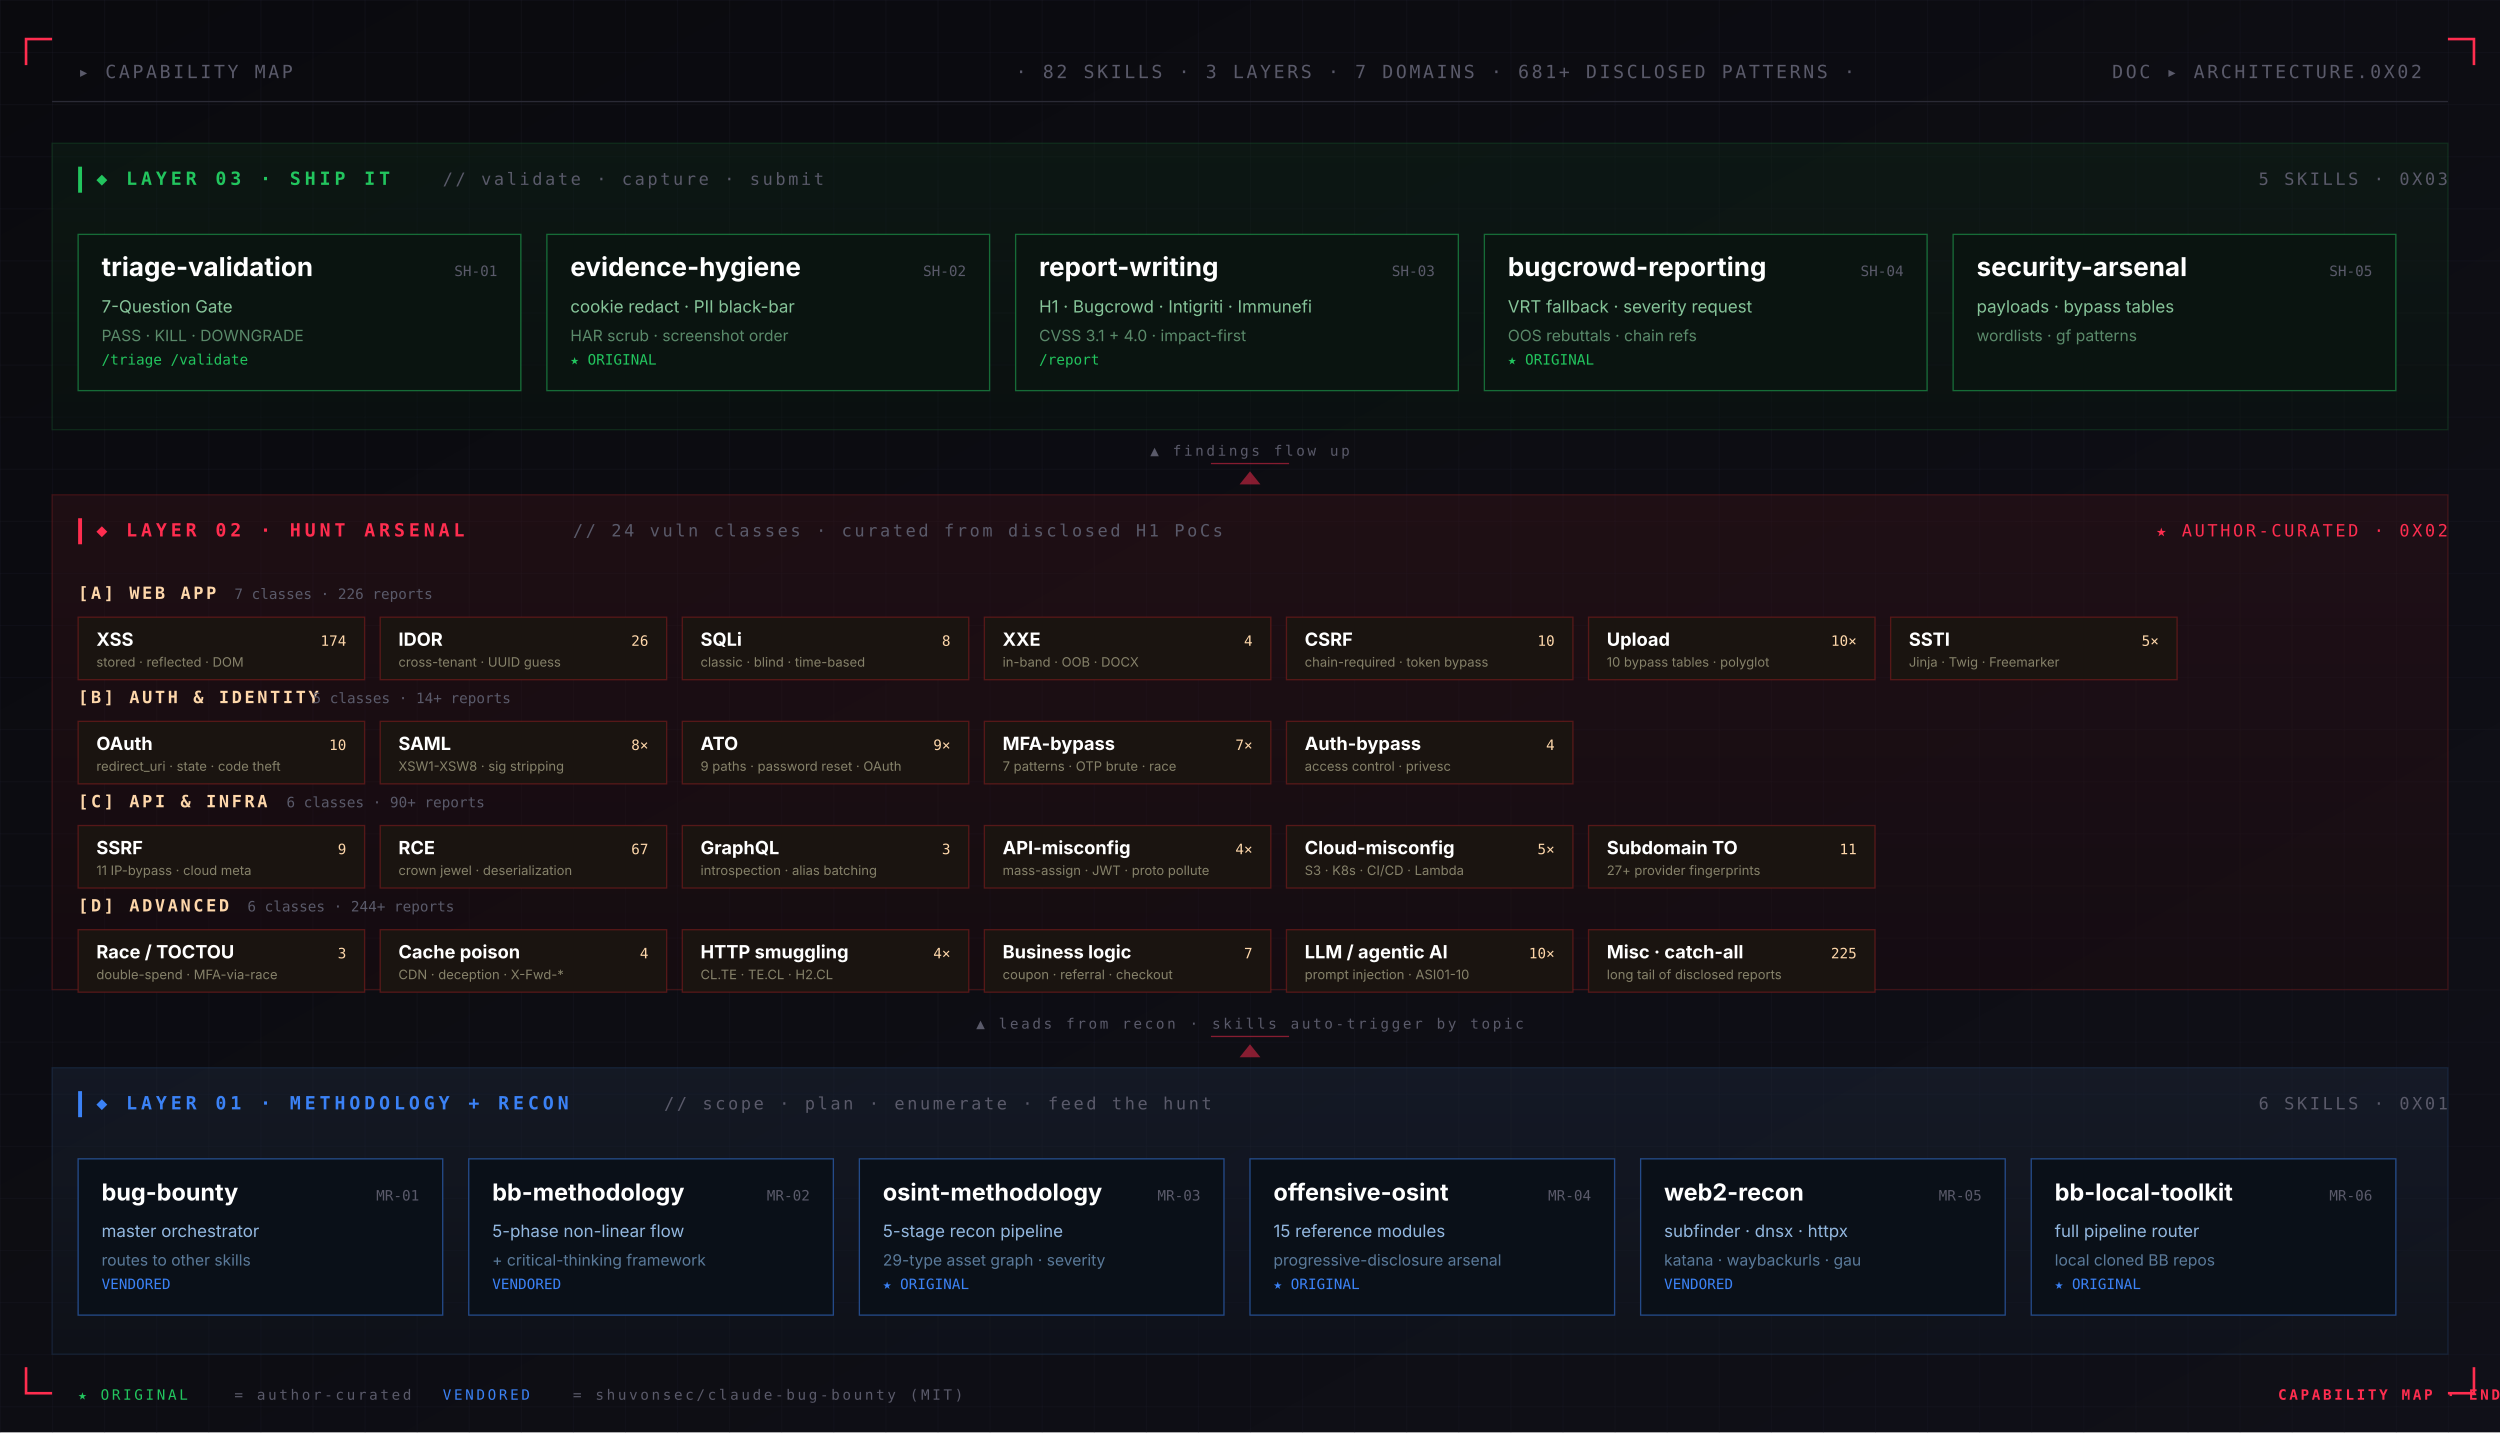
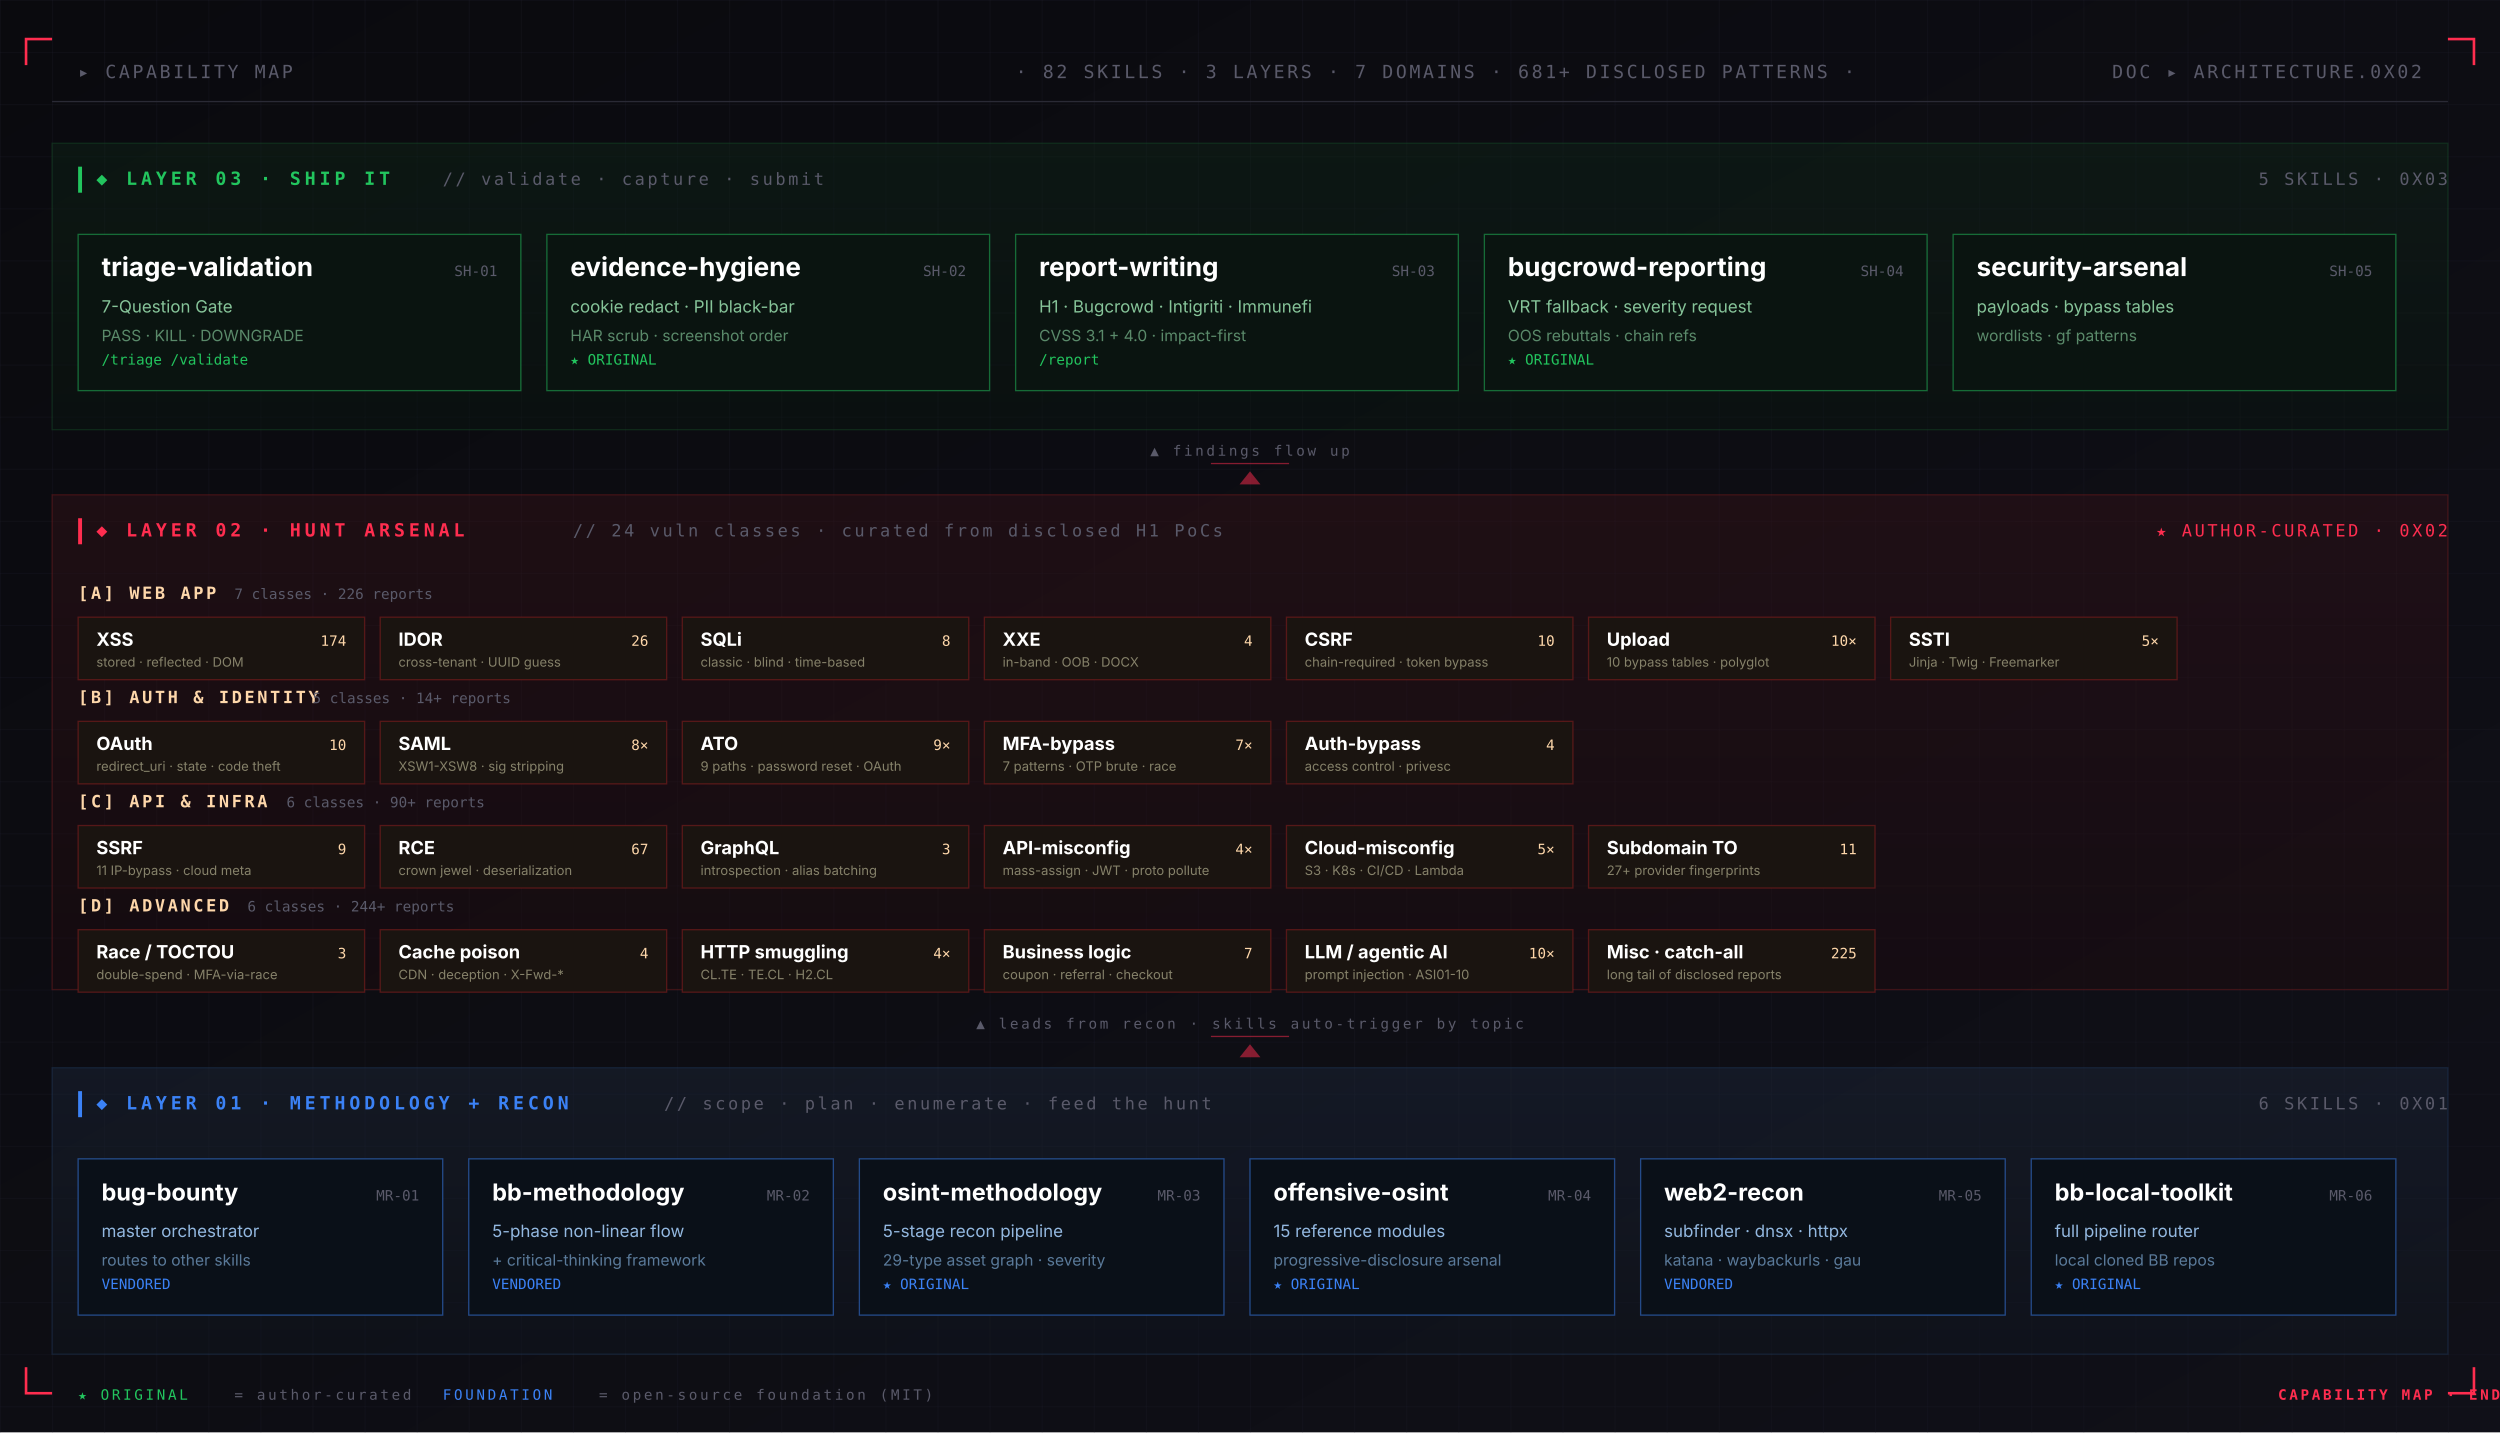
<svg xmlns="http://www.w3.org/2000/svg" viewBox="0 0 1920 1100" width="1920" height="1100" role="img" aria-label="NYX Security Intelligence Engine Capability Map — 3-layer architecture with 82 skills">
  <defs>
    <linearGradient id="cm-bg" x1="0" y1="0" x2="1" y2="1">
      <stop offset="0%" stop-color="#0a0a0e" />
      <stop offset="100%" stop-color="#101018" />
    </linearGradient>
    <pattern id="cm-grid" width="40" height="40" patternUnits="userSpaceOnUse">
      <path d="M 40 0 L 0 0 0 40" fill="none" stroke="#1a1a26" stroke-width="0.5" />
    </pattern>
    <filter id="cm-glow" x="-50%" y="-50%" width="200%" height="200%">
      <feGaussianBlur stdDeviation="3" result="b" />
      <feMerge>
        <feMergeNode in="b" />
        <feMergeNode in="SourceGraphic" />
      </feMerge>
    </filter>
    <linearGradient id="layer-1-bg" x1="0" y1="0" x2="0" y2="1">
      <stop offset="0%" stop-color="#1e2a3e" stop-opacity="0.4" />
      <stop offset="100%" stop-color="#0f1620" stop-opacity="0.4" />
    </linearGradient>
    <linearGradient id="layer-2-bg" x1="0" y1="0" x2="0" y2="1">
      <stop offset="0%" stop-color="#3a1218" stop-opacity="0.4" />
      <stop offset="100%" stop-color="#1f0a0d" stop-opacity="0.4" />
    </linearGradient>
    <linearGradient id="layer-3-bg" x1="0" y1="0" x2="0" y2="1">
      <stop offset="0%" stop-color="#0e2818" stop-opacity="0.4" />
      <stop offset="100%" stop-color="#08160e" stop-opacity="0.4" />
    </linearGradient>
  </defs>
  <rect width="1920" height="1100" fill="url(#cm-bg)" />
  <rect width="1920" height="1100" fill="url(#cm-grid)" />
  <g stroke="#ff2d4f" stroke-width="2" fill="none">
    <path d="M 40 30 L 20 30 L 20 50" />
    <path d="M 1880 30 L 1900 30 L 1900 50" />
    <path d="M 40 1070 L 20 1070 L 20 1050" />
    <path d="M 1880 1070 L 1900 1070 L 1900 1050" />
  </g>
  <g font-family="ui-monospace, 'SF Mono', Menlo, monospace" font-size="14" fill="#5a5a6a" letter-spacing="2">
    <text x="60" y="60">▸ CAPABILITY MAP</text>
    <text x="780" y="60">· 82 SKILLS · 3 LAYERS · 7 DOMAINS · 681+ DISCLOSED PATTERNS ·</text>
    <text x="1860" y="60" text-anchor="end">DOC ▸ ARCHITECTURE.0X02</text>
  </g>
  <line x1="40" y1="78" x2="1880" y2="78" stroke="#2a2a35" stroke-width="1" />
  <g transform="translate(0, 110)">
    <rect x="40" y="0" width="1840" height="220" fill="url(#layer-3-bg)" stroke="#16542a" stroke-width="1" stroke-opacity="0.4" />
    <g transform="translate(60, 32)">
      <rect x="0" y="-14" width="3" height="20" fill="#22c55e" />
      <text x="14" y="0" font-family="ui-monospace, monospace" font-size="14" fill="#22c55e" letter-spacing="3" font-weight="700">◆ LAYER 03 · SHIP IT</text>
      <text x="280" y="0" font-family="ui-monospace, monospace" font-size="13" fill="#5a5a6a" letter-spacing="2">// validate · capture · submit</text>
      <text x="1820" y="0" text-anchor="end" font-family="ui-monospace, monospace" font-size="13" fill="#5a5a6a" letter-spacing="2">5 SKILLS · 0X03</text>
    </g>
    <g font-family="-apple-system, BlinkMacSystemFont, sans-serif">
      <g transform="translate(60, 70)">
        <rect width="340" height="120" fill="#0a1410" stroke="#22c55e" stroke-width="1" stroke-opacity="0.5" />
        <text x="18" y="32" font-size="20" font-weight="700" fill="#ffffff">triage-validation</text>
        <text x="322" y="32" text-anchor="end" font-size="11" font-family="ui-monospace, monospace" fill="#5a5a6a">SH-01</text>
        <text x="18" y="60" font-size="13" fill="#86c499">7-Question Gate</text>
        <text x="18" y="82" font-size="12" fill="#5a8a6a">PASS · KILL · DOWNGRADE</text>
        <text x="18" y="100" font-size="11" font-family="ui-monospace, monospace" fill="#22c55e">/triage  /validate</text>
      </g>
      <g transform="translate(420, 70)">
        <rect width="340" height="120" fill="#0a1410" stroke="#22c55e" stroke-width="1" stroke-opacity="0.5" />
        <text x="18" y="32" font-size="20" font-weight="700" fill="#ffffff">evidence-hygiene</text>
        <text x="322" y="32" text-anchor="end" font-size="11" font-family="ui-monospace, monospace" fill="#5a5a6a">SH-02</text>
        <text x="18" y="60" font-size="13" fill="#86c499">cookie redact · PII black-bar</text>
        <text x="18" y="82" font-size="12" fill="#5a8a6a">HAR scrub · screenshot order</text>
        <text x="18" y="100" font-size="11" font-family="ui-monospace, monospace" fill="#22c55e">★ ORIGINAL</text>
      </g>
      <g transform="translate(780, 70)">
        <rect width="340" height="120" fill="#0a1410" stroke="#22c55e" stroke-width="1" stroke-opacity="0.5" />
        <text x="18" y="32" font-size="20" font-weight="700" fill="#ffffff">report-writing</text>
        <text x="322" y="32" text-anchor="end" font-size="11" font-family="ui-monospace, monospace" fill="#5a5a6a">SH-03</text>
        <text x="18" y="60" font-size="13" fill="#86c499">H1 · Bugcrowd · Intigriti · Immunefi</text>
        <text x="18" y="82" font-size="12" fill="#5a8a6a">CVSS 3.1 + 4.0 · impact-first</text>
        <text x="18" y="100" font-size="11" font-family="ui-monospace, monospace" fill="#22c55e">/report</text>
      </g>
      <g transform="translate(1140, 70)">
        <rect width="340" height="120" fill="#0a1410" stroke="#22c55e" stroke-width="1" stroke-opacity="0.5" />
        <text x="18" y="32" font-size="20" font-weight="700" fill="#ffffff">bugcrowd-reporting</text>
        <text x="322" y="32" text-anchor="end" font-size="11" font-family="ui-monospace, monospace" fill="#5a5a6a">SH-04</text>
        <text x="18" y="60" font-size="13" fill="#86c499">VRT fallback · severity request</text>
        <text x="18" y="82" font-size="12" fill="#5a8a6a">OOS rebuttals · chain refs</text>
        <text x="18" y="100" font-size="11" font-family="ui-monospace, monospace" fill="#22c55e">★ ORIGINAL</text>
      </g>
      <g transform="translate(1500, 70)">
        <rect width="340" height="120" fill="#0a1410" stroke="#22c55e" stroke-width="1" stroke-opacity="0.5" />
        <text x="18" y="32" font-size="20" font-weight="700" fill="#ffffff">security-arsenal</text>
        <text x="322" y="32" text-anchor="end" font-size="11" font-family="ui-monospace, monospace" fill="#5a5a6a">SH-05</text>
        <text x="18" y="60" font-size="13" fill="#86c499">payloads · bypass tables</text>
        <text x="18" y="82" font-size="12" fill="#5a8a6a">wordlists · gf patterns</text>
      </g>
    </g>
  </g>
  <g transform="translate(960, 350)">
    <text x="0" y="0" text-anchor="middle" font-family="ui-monospace, monospace" font-size="11" fill="#5a5a6a" letter-spacing="2">▲ findings flow up</text>
    <line x1="-30" y1="6" x2="30" y2="6" stroke="#ff2d4f" stroke-width="1" stroke-opacity="0.5" />
    <path d="M 0 12 L -8 22 L 8 22 Z" fill="#ff2d4f" fill-opacity="0.5" />
  </g>
  <g transform="translate(0, 380)">
    <rect x="40" y="0" width="1840" height="380" fill="url(#layer-2-bg)" stroke="#7f1d1d" stroke-width="1" stroke-opacity="0.4" />
    <g transform="translate(60, 32)">
      <rect x="0" y="-14" width="3" height="20" fill="#ff2d4f" />
      <text x="14" y="0" font-family="ui-monospace, monospace" font-size="14" fill="#ff2d4f" letter-spacing="3" font-weight="700">◆ LAYER 02 · HUNT ARSENAL</text>
      <text x="380" y="0" font-family="ui-monospace, monospace" font-size="13" fill="#5a5a6a" letter-spacing="2">// 24 vuln classes · curated from disclosed H1 PoCs</text>
      <text x="1820" y="0" text-anchor="end" font-family="ui-monospace, monospace" font-size="13" fill="#ff2d4f" letter-spacing="2">★ AUTHOR-CURATED · 0X02</text>
    </g>
    <g transform="translate(60, 80)" font-family="-apple-system, BlinkMacSystemFont, sans-serif">
      <text x="0" y="0" font-family="ui-monospace, monospace" font-size="13" fill="#fed7aa" letter-spacing="2" font-weight="600">[A] WEB APP</text>
      <text x="120" y="0" font-family="ui-monospace, monospace" font-size="11" fill="#5a5a6a">7 classes · 226 reports</text>
      <g transform="translate(0, 14)">
        <g transform="translate(0,0)">
          <rect width="220" height="48" fill="#1a1410" stroke="#7f1d1d" stroke-width="1" stroke-opacity="0.6" />
          <text x="14" y="22" font-size="14" font-weight="700" fill="#ffffff">XSS</text>
          <text x="206" y="22" text-anchor="end" font-size="11" fill="#fed7aa" font-family="monospace">174</text>
          <text x="14" y="38" font-size="10" fill="#86826a">stored · reflected · DOM</text>
        </g>
        <g transform="translate(232,0)">
          <rect width="220" height="48" fill="#1a1410" stroke="#7f1d1d" stroke-width="1" stroke-opacity="0.6" />
          <text x="14" y="22" font-size="14" font-weight="700" fill="#ffffff">IDOR</text>
          <text x="206" y="22" text-anchor="end" font-size="11" fill="#fed7aa" font-family="monospace">26</text>
          <text x="14" y="38" font-size="10" fill="#86826a">cross-tenant · UUID guess</text>
        </g>
        <g transform="translate(464,0)">
          <rect width="220" height="48" fill="#1a1410" stroke="#7f1d1d" stroke-width="1" stroke-opacity="0.6" />
          <text x="14" y="22" font-size="14" font-weight="700" fill="#ffffff">SQLi</text>
          <text x="206" y="22" text-anchor="end" font-size="11" fill="#fed7aa" font-family="monospace">8</text>
          <text x="14" y="38" font-size="10" fill="#86826a">classic · blind · time-based</text>
        </g>
        <g transform="translate(696,0)">
          <rect width="220" height="48" fill="#1a1410" stroke="#7f1d1d" stroke-width="1" stroke-opacity="0.6" />
          <text x="14" y="22" font-size="14" font-weight="700" fill="#ffffff">XXE</text>
          <text x="206" y="22" text-anchor="end" font-size="11" fill="#fed7aa" font-family="monospace">4</text>
          <text x="14" y="38" font-size="10" fill="#86826a">in-band · OOB · DOCX</text>
        </g>
        <g transform="translate(928,0)">
          <rect width="220" height="48" fill="#1a1410" stroke="#7f1d1d" stroke-width="1" stroke-opacity="0.6" />
          <text x="14" y="22" font-size="14" font-weight="700" fill="#ffffff">CSRF</text>
          <text x="206" y="22" text-anchor="end" font-size="11" fill="#fed7aa" font-family="monospace">10</text>
          <text x="14" y="38" font-size="10" fill="#86826a">chain-required · token bypass</text>
        </g>
        <g transform="translate(1160,0)">
          <rect width="220" height="48" fill="#1a1410" stroke="#7f1d1d" stroke-width="1" stroke-opacity="0.6" />
          <text x="14" y="22" font-size="14" font-weight="700" fill="#ffffff">Upload</text>
          <text x="206" y="22" text-anchor="end" font-size="11" fill="#fed7aa" font-family="monospace">10×</text>
          <text x="14" y="38" font-size="10" fill="#86826a">10 bypass tables · polyglot</text>
        </g>
        <g transform="translate(1392,0)">
          <rect width="220" height="48" fill="#1a1410" stroke="#7f1d1d" stroke-width="1" stroke-opacity="0.6" />
          <text x="14" y="22" font-size="14" font-weight="700" fill="#ffffff">SSTI</text>
          <text x="206" y="22" text-anchor="end" font-size="11" fill="#fed7aa" font-family="monospace">5×</text>
          <text x="14" y="38" font-size="10" fill="#86826a">Jinja · Twig · Freemarker</text>
        </g>
      </g>
    </g>
    <g transform="translate(60, 160)" font-family="-apple-system, BlinkMacSystemFont, sans-serif">
      <text x="0" y="0" font-family="ui-monospace, monospace" font-size="13" fill="#fed7aa" letter-spacing="2" font-weight="600">[B] AUTH &amp; IDENTITY</text>
      <text x="180" y="0" font-family="ui-monospace, monospace" font-size="11" fill="#5a5a6a">5 classes · 14+ reports</text>
      <g transform="translate(0, 14)">
        <g transform="translate(0,0)">
          <rect width="220" height="48" fill="#1a1410" stroke="#7f1d1d" stroke-width="1" stroke-opacity="0.6" />
          <text x="14" y="22" font-size="14" font-weight="700" fill="#ffffff">OAuth</text>
          <text x="206" y="22" text-anchor="end" font-size="11" fill="#fed7aa" font-family="monospace">10</text>
          <text x="14" y="38" font-size="10" fill="#86826a">redirect_uri · state · code theft</text>
        </g>
        <g transform="translate(232,0)">
          <rect width="220" height="48" fill="#1a1410" stroke="#7f1d1d" stroke-width="1" stroke-opacity="0.6" />
          <text x="14" y="22" font-size="14" font-weight="700" fill="#ffffff">SAML</text>
          <text x="206" y="22" text-anchor="end" font-size="11" fill="#fed7aa" font-family="monospace">8×</text>
          <text x="14" y="38" font-size="10" fill="#86826a">XSW1-XSW8 · sig stripping</text>
        </g>
        <g transform="translate(464,0)">
          <rect width="220" height="48" fill="#1a1410" stroke="#7f1d1d" stroke-width="1" stroke-opacity="0.6" />
          <text x="14" y="22" font-size="14" font-weight="700" fill="#ffffff">ATO</text>
          <text x="206" y="22" text-anchor="end" font-size="11" fill="#fed7aa" font-family="monospace">9×</text>
          <text x="14" y="38" font-size="10" fill="#86826a">9 paths · password reset · OAuth</text>
        </g>
        <g transform="translate(696,0)">
          <rect width="220" height="48" fill="#1a1410" stroke="#7f1d1d" stroke-width="1" stroke-opacity="0.6" />
          <text x="14" y="22" font-size="14" font-weight="700" fill="#ffffff">MFA-bypass</text>
          <text x="206" y="22" text-anchor="end" font-size="11" fill="#fed7aa" font-family="monospace">7×</text>
          <text x="14" y="38" font-size="10" fill="#86826a">7 patterns · OTP brute · race</text>
        </g>
        <g transform="translate(928,0)">
          <rect width="220" height="48" fill="#1a1410" stroke="#7f1d1d" stroke-width="1" stroke-opacity="0.6" />
          <text x="14" y="22" font-size="14" font-weight="700" fill="#ffffff">Auth-bypass</text>
          <text x="206" y="22" text-anchor="end" font-size="11" fill="#fed7aa" font-family="monospace">4</text>
          <text x="14" y="38" font-size="10" fill="#86826a">access control · privesc</text>
        </g>
      </g>
    </g>
    <g transform="translate(60, 240)" font-family="-apple-system, BlinkMacSystemFont, sans-serif">
      <text x="0" y="0" font-family="ui-monospace, monospace" font-size="13" fill="#fed7aa" letter-spacing="2" font-weight="600">[C] API &amp; INFRA</text>
      <text x="160" y="0" font-family="ui-monospace, monospace" font-size="11" fill="#5a5a6a">6 classes · 90+ reports</text>
      <g transform="translate(0, 14)">
        <g transform="translate(0,0)">
          <rect width="220" height="48" fill="#1a1410" stroke="#7f1d1d" stroke-width="1" stroke-opacity="0.6" />
          <text x="14" y="22" font-size="14" font-weight="700" fill="#ffffff">SSRF</text>
          <text x="206" y="22" text-anchor="end" font-size="11" fill="#fed7aa" font-family="monospace">9</text>
          <text x="14" y="38" font-size="10" fill="#86826a">11 IP-bypass · cloud meta</text>
        </g>
        <g transform="translate(232,0)">
          <rect width="220" height="48" fill="#1a1410" stroke="#7f1d1d" stroke-width="1" stroke-opacity="0.6" />
          <text x="14" y="22" font-size="14" font-weight="700" fill="#ffffff">RCE</text>
          <text x="206" y="22" text-anchor="end" font-size="11" fill="#fed7aa" font-family="monospace">67</text>
          <text x="14" y="38" font-size="10" fill="#86826a">crown jewel · deserialization</text>
        </g>
        <g transform="translate(464,0)">
          <rect width="220" height="48" fill="#1a1410" stroke="#7f1d1d" stroke-width="1" stroke-opacity="0.6" />
          <text x="14" y="22" font-size="14" font-weight="700" fill="#ffffff">GraphQL</text>
          <text x="206" y="22" text-anchor="end" font-size="11" fill="#fed7aa" font-family="monospace">3</text>
          <text x="14" y="38" font-size="10" fill="#86826a">introspection · alias batching</text>
        </g>
        <g transform="translate(696,0)">
          <rect width="220" height="48" fill="#1a1410" stroke="#7f1d1d" stroke-width="1" stroke-opacity="0.6" />
          <text x="14" y="22" font-size="14" font-weight="700" fill="#ffffff">API-misconfig</text>
          <text x="206" y="22" text-anchor="end" font-size="11" fill="#fed7aa" font-family="monospace">4×</text>
          <text x="14" y="38" font-size="10" fill="#86826a">mass-assign · JWT · proto pollute</text>
        </g>
        <g transform="translate(928,0)">
          <rect width="220" height="48" fill="#1a1410" stroke="#7f1d1d" stroke-width="1" stroke-opacity="0.6" />
          <text x="14" y="22" font-size="14" font-weight="700" fill="#ffffff">Cloud-misconfig</text>
          <text x="206" y="22" text-anchor="end" font-size="11" fill="#fed7aa" font-family="monospace">5×</text>
          <text x="14" y="38" font-size="10" fill="#86826a">S3 · K8s · CI/CD · Lambda</text>
        </g>
        <g transform="translate(1160,0)">
          <rect width="220" height="48" fill="#1a1410" stroke="#7f1d1d" stroke-width="1" stroke-opacity="0.6" />
          <text x="14" y="22" font-size="14" font-weight="700" fill="#ffffff">Subdomain TO</text>
          <text x="206" y="22" text-anchor="end" font-size="11" fill="#fed7aa" font-family="monospace">11</text>
          <text x="14" y="38" font-size="10" fill="#86826a">27+ provider fingerprints</text>
        </g>
      </g>
    </g>
    <g transform="translate(60, 320)" font-family="-apple-system, BlinkMacSystemFont, sans-serif">
      <text x="0" y="0" font-family="ui-monospace, monospace" font-size="13" fill="#fed7aa" letter-spacing="2" font-weight="600">[D] ADVANCED</text>
      <text x="130" y="0" font-family="ui-monospace, monospace" font-size="11" fill="#5a5a6a">6 classes · 244+ reports</text>
      <g transform="translate(0, 14)">
        <g transform="translate(0,0)">
          <rect width="220" height="48" fill="#1a1410" stroke="#7f1d1d" stroke-width="1" stroke-opacity="0.6" />
          <text x="14" y="22" font-size="14" font-weight="700" fill="#ffffff">Race / TOCTOU</text>
          <text x="206" y="22" text-anchor="end" font-size="11" fill="#fed7aa" font-family="monospace">3</text>
          <text x="14" y="38" font-size="10" fill="#86826a">double-spend · MFA-via-race</text>
        </g>
        <g transform="translate(232,0)">
          <rect width="220" height="48" fill="#1a1410" stroke="#7f1d1d" stroke-width="1" stroke-opacity="0.6" />
          <text x="14" y="22" font-size="14" font-weight="700" fill="#ffffff">Cache poison</text>
          <text x="206" y="22" text-anchor="end" font-size="11" fill="#fed7aa" font-family="monospace">4</text>
          <text x="14" y="38" font-size="10" fill="#86826a">CDN · deception · X-Fwd-*</text>
        </g>
        <g transform="translate(464,0)">
          <rect width="220" height="48" fill="#1a1410" stroke="#7f1d1d" stroke-width="1" stroke-opacity="0.6" />
          <text x="14" y="22" font-size="14" font-weight="700" fill="#ffffff">HTTP smuggling</text>
          <text x="206" y="22" text-anchor="end" font-size="11" fill="#fed7aa" font-family="monospace">4×</text>
          <text x="14" y="38" font-size="10" fill="#86826a">CL.TE · TE.CL · H2.CL</text>
        </g>
        <g transform="translate(696,0)">
          <rect width="220" height="48" fill="#1a1410" stroke="#7f1d1d" stroke-width="1" stroke-opacity="0.6" />
          <text x="14" y="22" font-size="14" font-weight="700" fill="#ffffff">Business logic</text>
          <text x="206" y="22" text-anchor="end" font-size="11" fill="#fed7aa" font-family="monospace">7</text>
          <text x="14" y="38" font-size="10" fill="#86826a">coupon · referral · checkout</text>
        </g>
        <g transform="translate(928,0)">
          <rect width="220" height="48" fill="#1a1410" stroke="#7f1d1d" stroke-width="1" stroke-opacity="0.6" />
          <text x="14" y="22" font-size="14" font-weight="700" fill="#ffffff">LLM / agentic AI</text>
          <text x="206" y="22" text-anchor="end" font-size="11" fill="#fed7aa" font-family="monospace">10×</text>
          <text x="14" y="38" font-size="10" fill="#86826a">prompt injection · ASI01-10</text>
        </g>
        <g transform="translate(1160,0)">
          <rect width="220" height="48" fill="#1a1410" stroke="#7f1d1d" stroke-width="1" stroke-opacity="0.6" />
          <text x="14" y="22" font-size="14" font-weight="700" fill="#ffffff">Misc · catch-all</text>
          <text x="206" y="22" text-anchor="end" font-size="11" fill="#fed7aa" font-family="monospace">225</text>
          <text x="14" y="38" font-size="10" fill="#86826a">long tail of disclosed reports</text>
        </g>
      </g>
    </g>
  </g>
  <g transform="translate(960, 790)">
    <text x="0" y="0" text-anchor="middle" font-family="ui-monospace, monospace" font-size="11" fill="#5a5a6a" letter-spacing="2">▲ leads from recon · skills auto-trigger by topic</text>
    <line x1="-30" y1="6" x2="30" y2="6" stroke="#ff2d4f" stroke-width="1" stroke-opacity="0.5" />
    <path d="M 0 12 L -8 22 L 8 22 Z" fill="#ff2d4f" fill-opacity="0.5" />
  </g>
  <g transform="translate(0, 820)">
    <rect x="40" y="0" width="1840" height="220" fill="url(#layer-1-bg)" stroke="#1e3a5f" stroke-width="1" stroke-opacity="0.4" />
    <g transform="translate(60, 32)">
      <rect x="0" y="-14" width="3" height="20" fill="#3b82f6" />
      <text x="14" y="0" font-family="ui-monospace, monospace" font-size="14" fill="#3b82f6" letter-spacing="3" font-weight="700">◆ LAYER 01 · METHODOLOGY + RECON</text>
      <text x="450" y="0" font-family="ui-monospace, monospace" font-size="13" fill="#5a5a6a" letter-spacing="2">// scope · plan · enumerate · feed the hunt</text>
      <text x="1820" y="0" text-anchor="end" font-family="ui-monospace, monospace" font-size="13" fill="#5a5a6a" letter-spacing="2">6 SKILLS · 0X01</text>
    </g>
    <g font-family="-apple-system, BlinkMacSystemFont, sans-serif">
      <g transform="translate(60, 70)">
        <rect width="280" height="120" fill="#0a1018" stroke="#3b82f6" stroke-width="1" stroke-opacity="0.5" />
        <text x="18" y="32" font-size="18" font-weight="700" fill="#ffffff">bug-bounty</text>
        <text x="262" y="32" text-anchor="end" font-size="11" font-family="ui-monospace, monospace" fill="#5a5a6a">MR-01</text>
        <text x="18" y="60" font-size="13" fill="#93b8e0">master orchestrator</text>
        <text x="18" y="82" font-size="12" fill="#5a7a9a">routes to other skills</text>
        <text x="18" y="100" font-size="11" font-family="ui-monospace, monospace" fill="#3b82f6">VENDORED</text>
      </g>
      <g transform="translate(360, 70)">
        <rect width="280" height="120" fill="#0a1018" stroke="#3b82f6" stroke-width="1" stroke-opacity="0.5" />
        <text x="18" y="32" font-size="18" font-weight="700" fill="#ffffff">bb-methodology</text>
        <text x="262" y="32" text-anchor="end" font-size="11" font-family="ui-monospace, monospace" fill="#5a5a6a">MR-02</text>
        <text x="18" y="60" font-size="13" fill="#93b8e0">5-phase non-linear flow</text>
        <text x="18" y="82" font-size="12" fill="#5a7a9a">+ critical-thinking framework</text>
        <text x="18" y="100" font-size="11" font-family="ui-monospace, monospace" fill="#3b82f6">VENDORED</text>
      </g>
      <g transform="translate(660, 70)">
        <rect width="280" height="120" fill="#0a1018" stroke="#3b82f6" stroke-width="1" stroke-opacity="0.5" />
        <text x="18" y="32" font-size="18" font-weight="700" fill="#ffffff">osint-methodology</text>
        <text x="262" y="32" text-anchor="end" font-size="11" font-family="ui-monospace, monospace" fill="#5a5a6a">MR-03</text>
        <text x="18" y="60" font-size="13" fill="#93b8e0">5-stage recon pipeline</text>
        <text x="18" y="82" font-size="12" fill="#5a7a9a">29-type asset graph · severity</text>
        <text x="18" y="100" font-size="11" font-family="ui-monospace, monospace" fill="#3b82f6">★ ORIGINAL</text>
      </g>
      <g transform="translate(960, 70)">
        <rect width="280" height="120" fill="#0a1018" stroke="#3b82f6" stroke-width="1" stroke-opacity="0.5" />
        <text x="18" y="32" font-size="18" font-weight="700" fill="#ffffff">offensive-osint</text>
        <text x="262" y="32" text-anchor="end" font-size="11" font-family="ui-monospace, monospace" fill="#5a5a6a">MR-04</text>
        <text x="18" y="60" font-size="13" fill="#93b8e0">15 reference modules</text>
        <text x="18" y="82" font-size="12" fill="#5a7a9a">progressive-disclosure arsenal</text>
        <text x="18" y="100" font-size="11" font-family="ui-monospace, monospace" fill="#3b82f6">★ ORIGINAL</text>
      </g>
      <g transform="translate(1260, 70)">
        <rect width="280" height="120" fill="#0a1018" stroke="#3b82f6" stroke-width="1" stroke-opacity="0.5" />
        <text x="18" y="32" font-size="18" font-weight="700" fill="#ffffff">web2-recon</text>
        <text x="262" y="32" text-anchor="end" font-size="11" font-family="ui-monospace, monospace" fill="#5a5a6a">MR-05</text>
        <text x="18" y="60" font-size="13" fill="#93b8e0">subfinder · dnsx · httpx</text>
        <text x="18" y="82" font-size="12" fill="#5a7a9a">katana · waybackurls · gau</text>
        <text x="18" y="100" font-size="11" font-family="ui-monospace, monospace" fill="#3b82f6">VENDORED</text>
      </g>
      <g transform="translate(1560, 70)">
        <rect width="280" height="120" fill="#0a1018" stroke="#3b82f6" stroke-width="1" stroke-opacity="0.5" />
        <text x="18" y="32" font-size="18" font-weight="700" fill="#ffffff">bb-local-toolkit</text>
        <text x="262" y="32" text-anchor="end" font-size="11" font-family="ui-monospace, monospace" fill="#5a5a6a">MR-06</text>
        <text x="18" y="60" font-size="13" fill="#93b8e0">full pipeline router</text>
        <text x="18" y="82" font-size="12" fill="#5a7a9a">local cloned BB repos</text>
        <text x="18" y="100" font-size="11" font-family="ui-monospace, monospace" fill="#3b82f6">★ ORIGINAL</text>
      </g>
    </g>
  </g>
  <g transform="translate(60, 1075)" font-family="ui-monospace, 'SF Mono', Menlo, monospace" font-size="11" letter-spacing="2">
    <text x="0" y="0" fill="#22c55e">★ ORIGINAL</text>
    <text x="120" y="0" fill="#5a5a6a">= author-curated</text>
-     <text x="280" y="0" fill="#3b82f6">VENDORED</text>
-     <text x="380" y="0" fill="#5a5a6a">= shuvonsec/claude-bug-bounty (MIT)</text>
+     <text x="280" y="0" fill="#3b82f6">FOUNDATION</text>
+     <text x="400" y="0" fill="#5a5a6a">= open-source foundation (MIT)</text>
    <text x="1860" y="0" text-anchor="end" fill="#ff2d4f" font-weight="600">CAPABILITY MAP · END</text>
  </g>
</svg>
